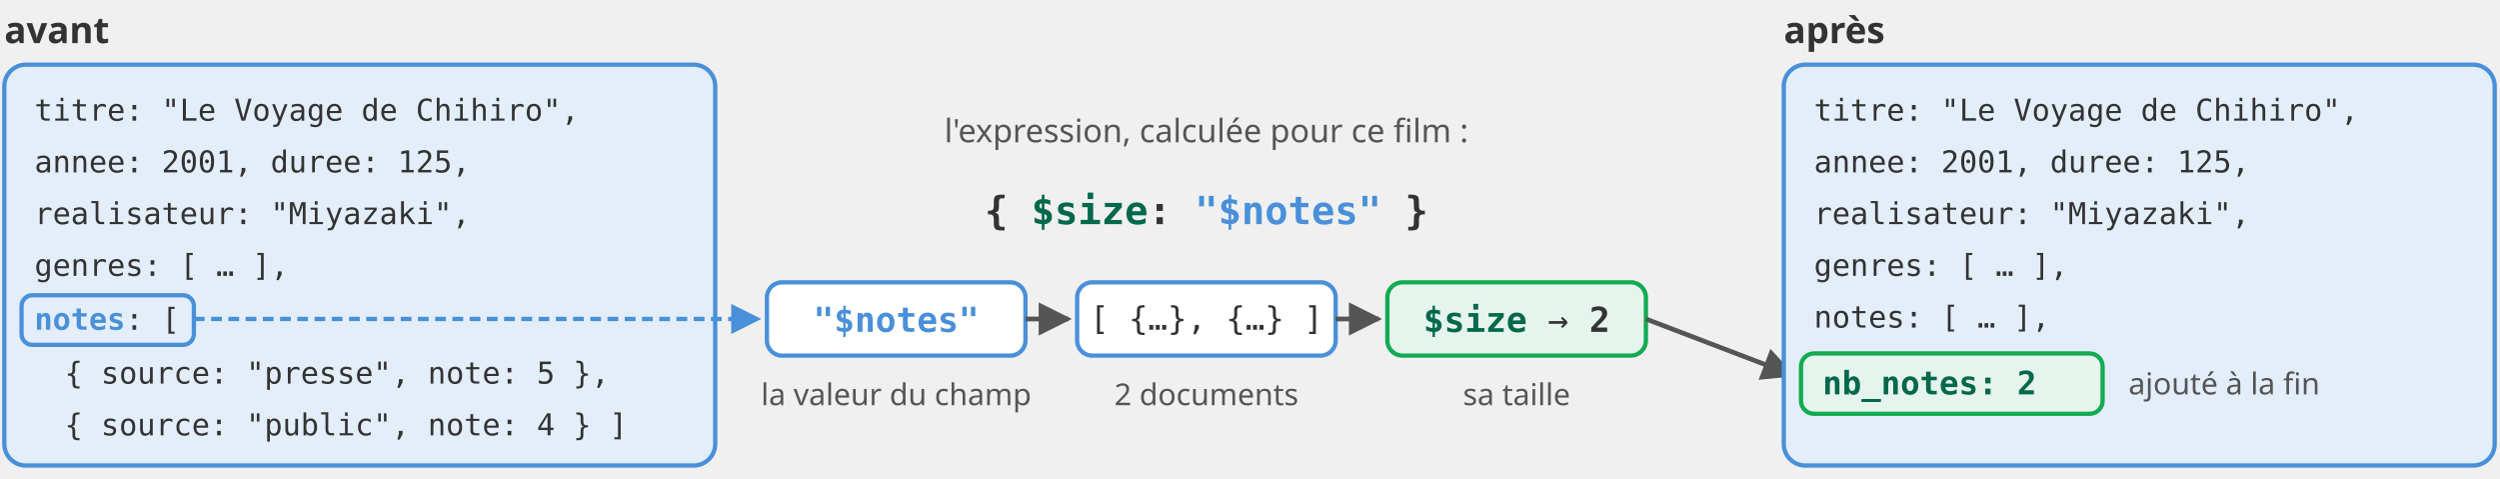
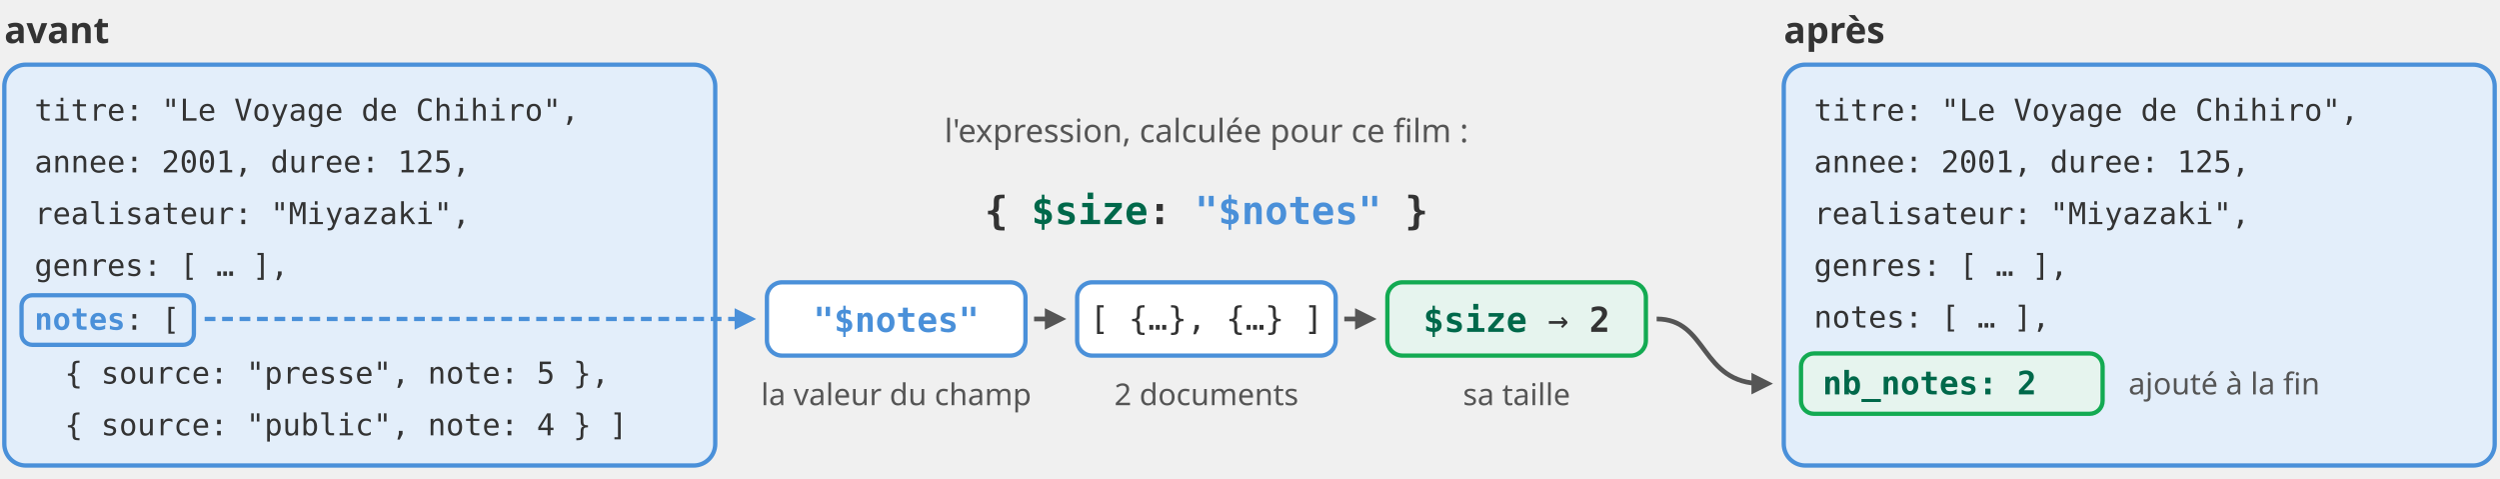
<svg xmlns="http://www.w3.org/2000/svg" viewBox="0 0 1160 222" font-family="sans-serif" role="img" aria-labelledby="t">
  <defs>
-     <marker id="fl" viewBox="0 0 10 10" refX="9" refY="5" markerWidth="7" markerHeight="7" orient="auto">
+     <marker id="fl" viewBox="0 0 10 10" refX="5" refY="5" markerWidth="10" markerHeight="10" markerUnits="userSpaceOnUse" orient="auto-start-reverse">
      <path d="M0,0 L10,5 L0,10 z" fill="#555" />
    </marker>
-     <marker id="flb" viewBox="0 0 10 10" refX="9" refY="5" markerWidth="7" markerHeight="7" orient="auto">
+     <marker id="flb" viewBox="0 0 10 10" refX="5" refY="5" markerWidth="10" markerHeight="10" markerUnits="userSpaceOnUse" orient="auto-start-reverse">
      <path d="M0,0 L10,5 L0,10 z" fill="#4a90d9" />
    </marker>
  </defs>
  <text x="2" y="20" font-size="17" font-weight="bold" fill="#333">avant</text>
  <rect x="2" y="30" width="330" height="186" rx="10" fill="#e3eefa" stroke="#4a90d9" stroke-width="2" />
  <g font-family="monospace" font-size="14" fill="#333">
    <text x="16" y="56">titre: "Le Voyage de Chihiro",</text>
    <text x="16" y="80">annee: 2001, duree: 125,</text>
    <text x="16" y="104">realisateur: "Miyazaki",</text>
    <text x="16" y="128">genres: [ … ],</text>
    <text x="16" y="153">
      <tspan fill="#4a90d9" font-weight="bold">notes</tspan>: [</text>
    <text x="30" y="178">{ source: "presse", note: 5 },</text>
    <text x="30" y="202">{ source: "public", note: 4 } ]</text>
  </g>
  <rect x="10" y="137" width="80" height="23" rx="5" fill="none" stroke="#4a90d9" stroke-width="2" />
-   <line x1="90" y1="148" x2="352" y2="148" stroke="#4a90d9" stroke-width="2" stroke-dasharray="5 3" marker-end="url(#flb)" />
+   <line x1="95" y1="148" x2="346" y2="148" stroke="#4a90d9" stroke-width="2" stroke-dasharray="5 3.1" marker-end="url(#flb)" />
  <text x="560" y="104" font-family="monospace" font-size="18" font-weight="bold" fill="#333" text-anchor="middle">{ <tspan fill="#00684a">$size</tspan>: <tspan fill="#4a90d9">"$notes"</tspan> }</text>
  <text x="560" y="66" font-size="15" fill="#555" text-anchor="middle">l'expression, calculée pour ce film :</text>
  <rect x="356" y="131" width="120" height="34" rx="7" fill="#ffffff" stroke="#4a90d9" stroke-width="2" />
  <text x="416" y="154" font-family="monospace" font-size="16" font-weight="bold" fill="#4a90d9" text-anchor="middle">"$notes"</text>
  <text x="416" y="188" font-size="14" fill="#555" text-anchor="middle">la valeur du champ</text>
-   <line x1="476" y1="148" x2="496" y2="148" stroke="#555" stroke-width="2.2" marker-end="url(#fl)" />
+   <line x1="480" y1="148" x2="490" y2="148" stroke="#555" stroke-width="2.2" marker-end="url(#fl)" />
  <rect x="500" y="131" width="120" height="34" rx="7" fill="#ffffff" stroke="#4a90d9" stroke-width="2" />
  <text x="560" y="153" font-family="monospace" font-size="15" fill="#333" text-anchor="middle">[ {…}, {…} ]</text>
  <text x="560" y="188" font-size="14" fill="#555" text-anchor="middle">2 documents</text>
-   <line x1="620" y1="148" x2="640" y2="148" stroke="#555" stroke-width="2.2" marker-end="url(#fl)" />
+   <line x1="624" y1="148" x2="634" y2="148" stroke="#555" stroke-width="2.2" marker-end="url(#fl)" />
  <rect x="644" y="131" width="120" height="34" rx="7" fill="#e6f4ee" stroke="#13aa52" stroke-width="2" />
  <text x="704" y="154" font-family="monospace" font-size="16" fill="#333" text-anchor="middle">
    <tspan font-weight="bold" fill="#00684a">$size</tspan> → <tspan font-weight="bold">2</tspan>
  </text>
  <text x="704" y="188" font-size="14" fill="#555" text-anchor="middle">sa taille</text>
-   <line x1="764" y1="148" x2="832" y2="174" stroke="#555" stroke-width="2.2" marker-end="url(#fl)" />
  <text x="828" y="20" font-size="17" font-weight="bold" fill="#333">après</text>
  <rect x="828" y="30" width="330" height="186" rx="10" fill="#e3eefa" stroke="#4a90d9" stroke-width="2" />
  <g font-family="monospace" font-size="14" fill="#333">
    <text x="842" y="56">titre: "Le Voyage de Chihiro",</text>
    <text x="842" y="80">annee: 2001, duree: 125,</text>
    <text x="842" y="104">realisateur: "Miyazaki",</text>
    <text x="842" y="128">genres: [ … ],</text>
    <text x="842" y="152">notes: [ … ],</text>
  </g>
  <rect x="836" y="164" width="140" height="28" rx="6" fill="#e6f4ee" stroke="#13aa52" stroke-width="2" />
  <text x="846" y="183" font-family="monospace" font-size="15" font-weight="bold" fill="#00684a">nb_notes: 2</text>
  <text x="988" y="183" font-size="14" fill="#555">ajouté à la fin</text>
+   <path d="M769,148 C793,148 789,178 818,178" fill="none" stroke="#555" stroke-width="2.2" marker-end="url(#fl)" />
</svg>
